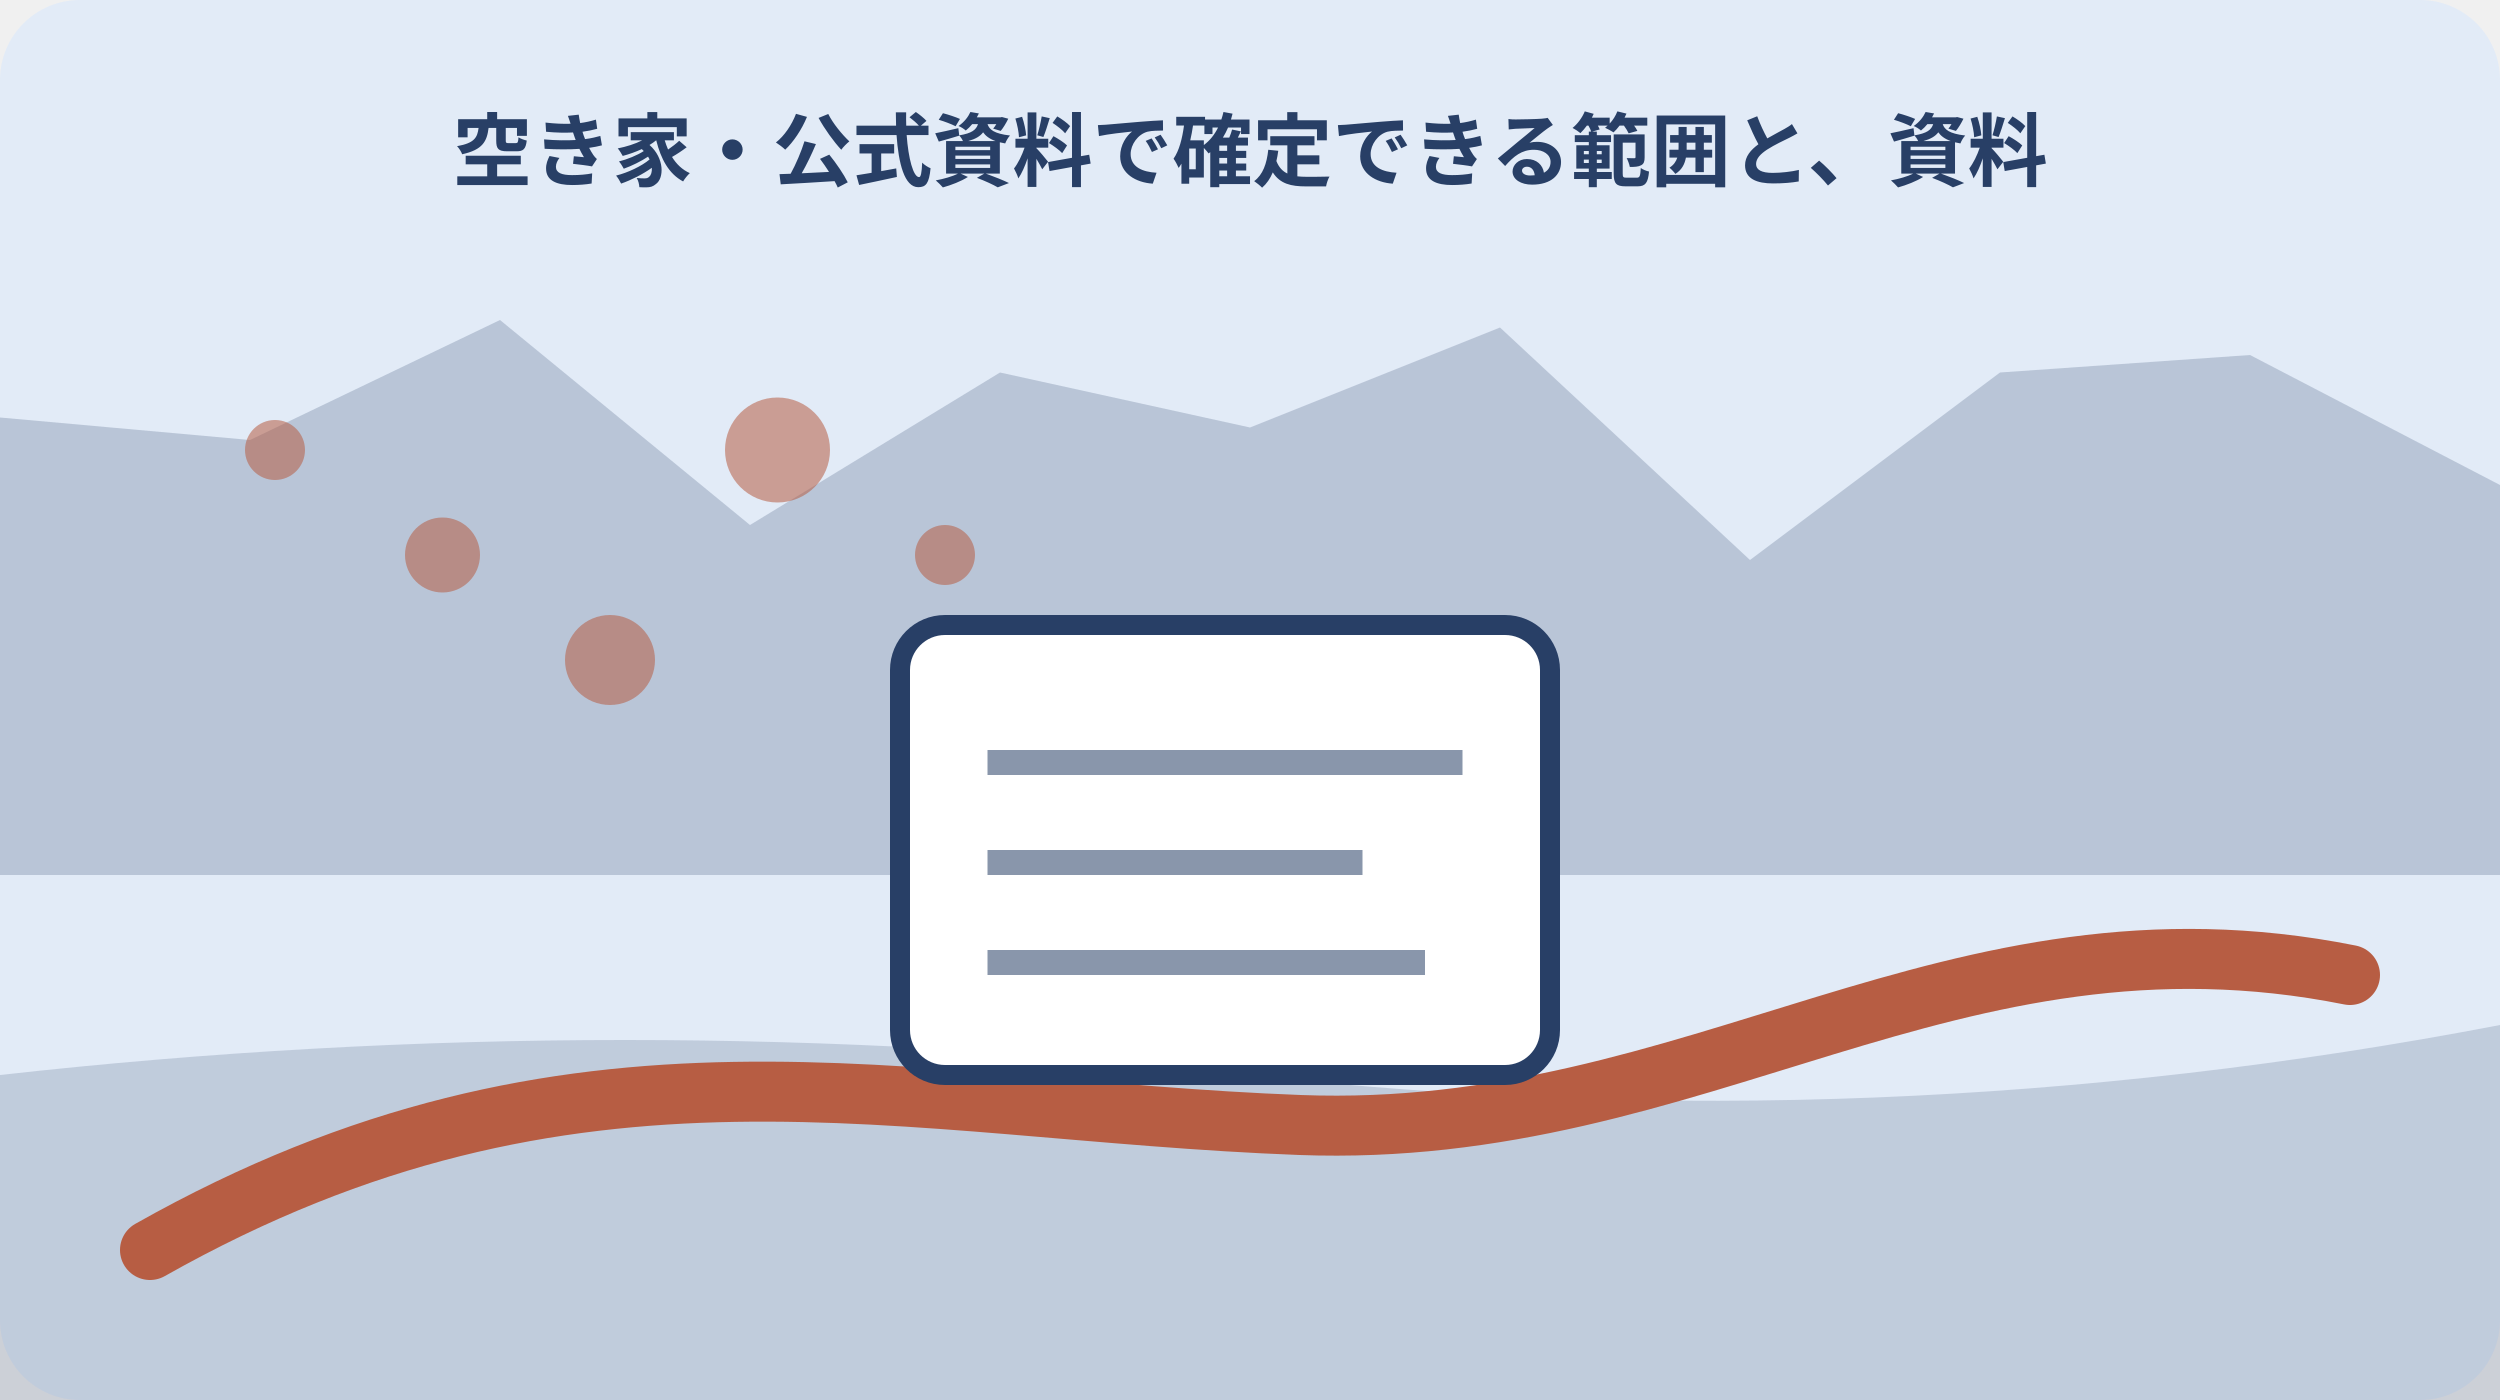
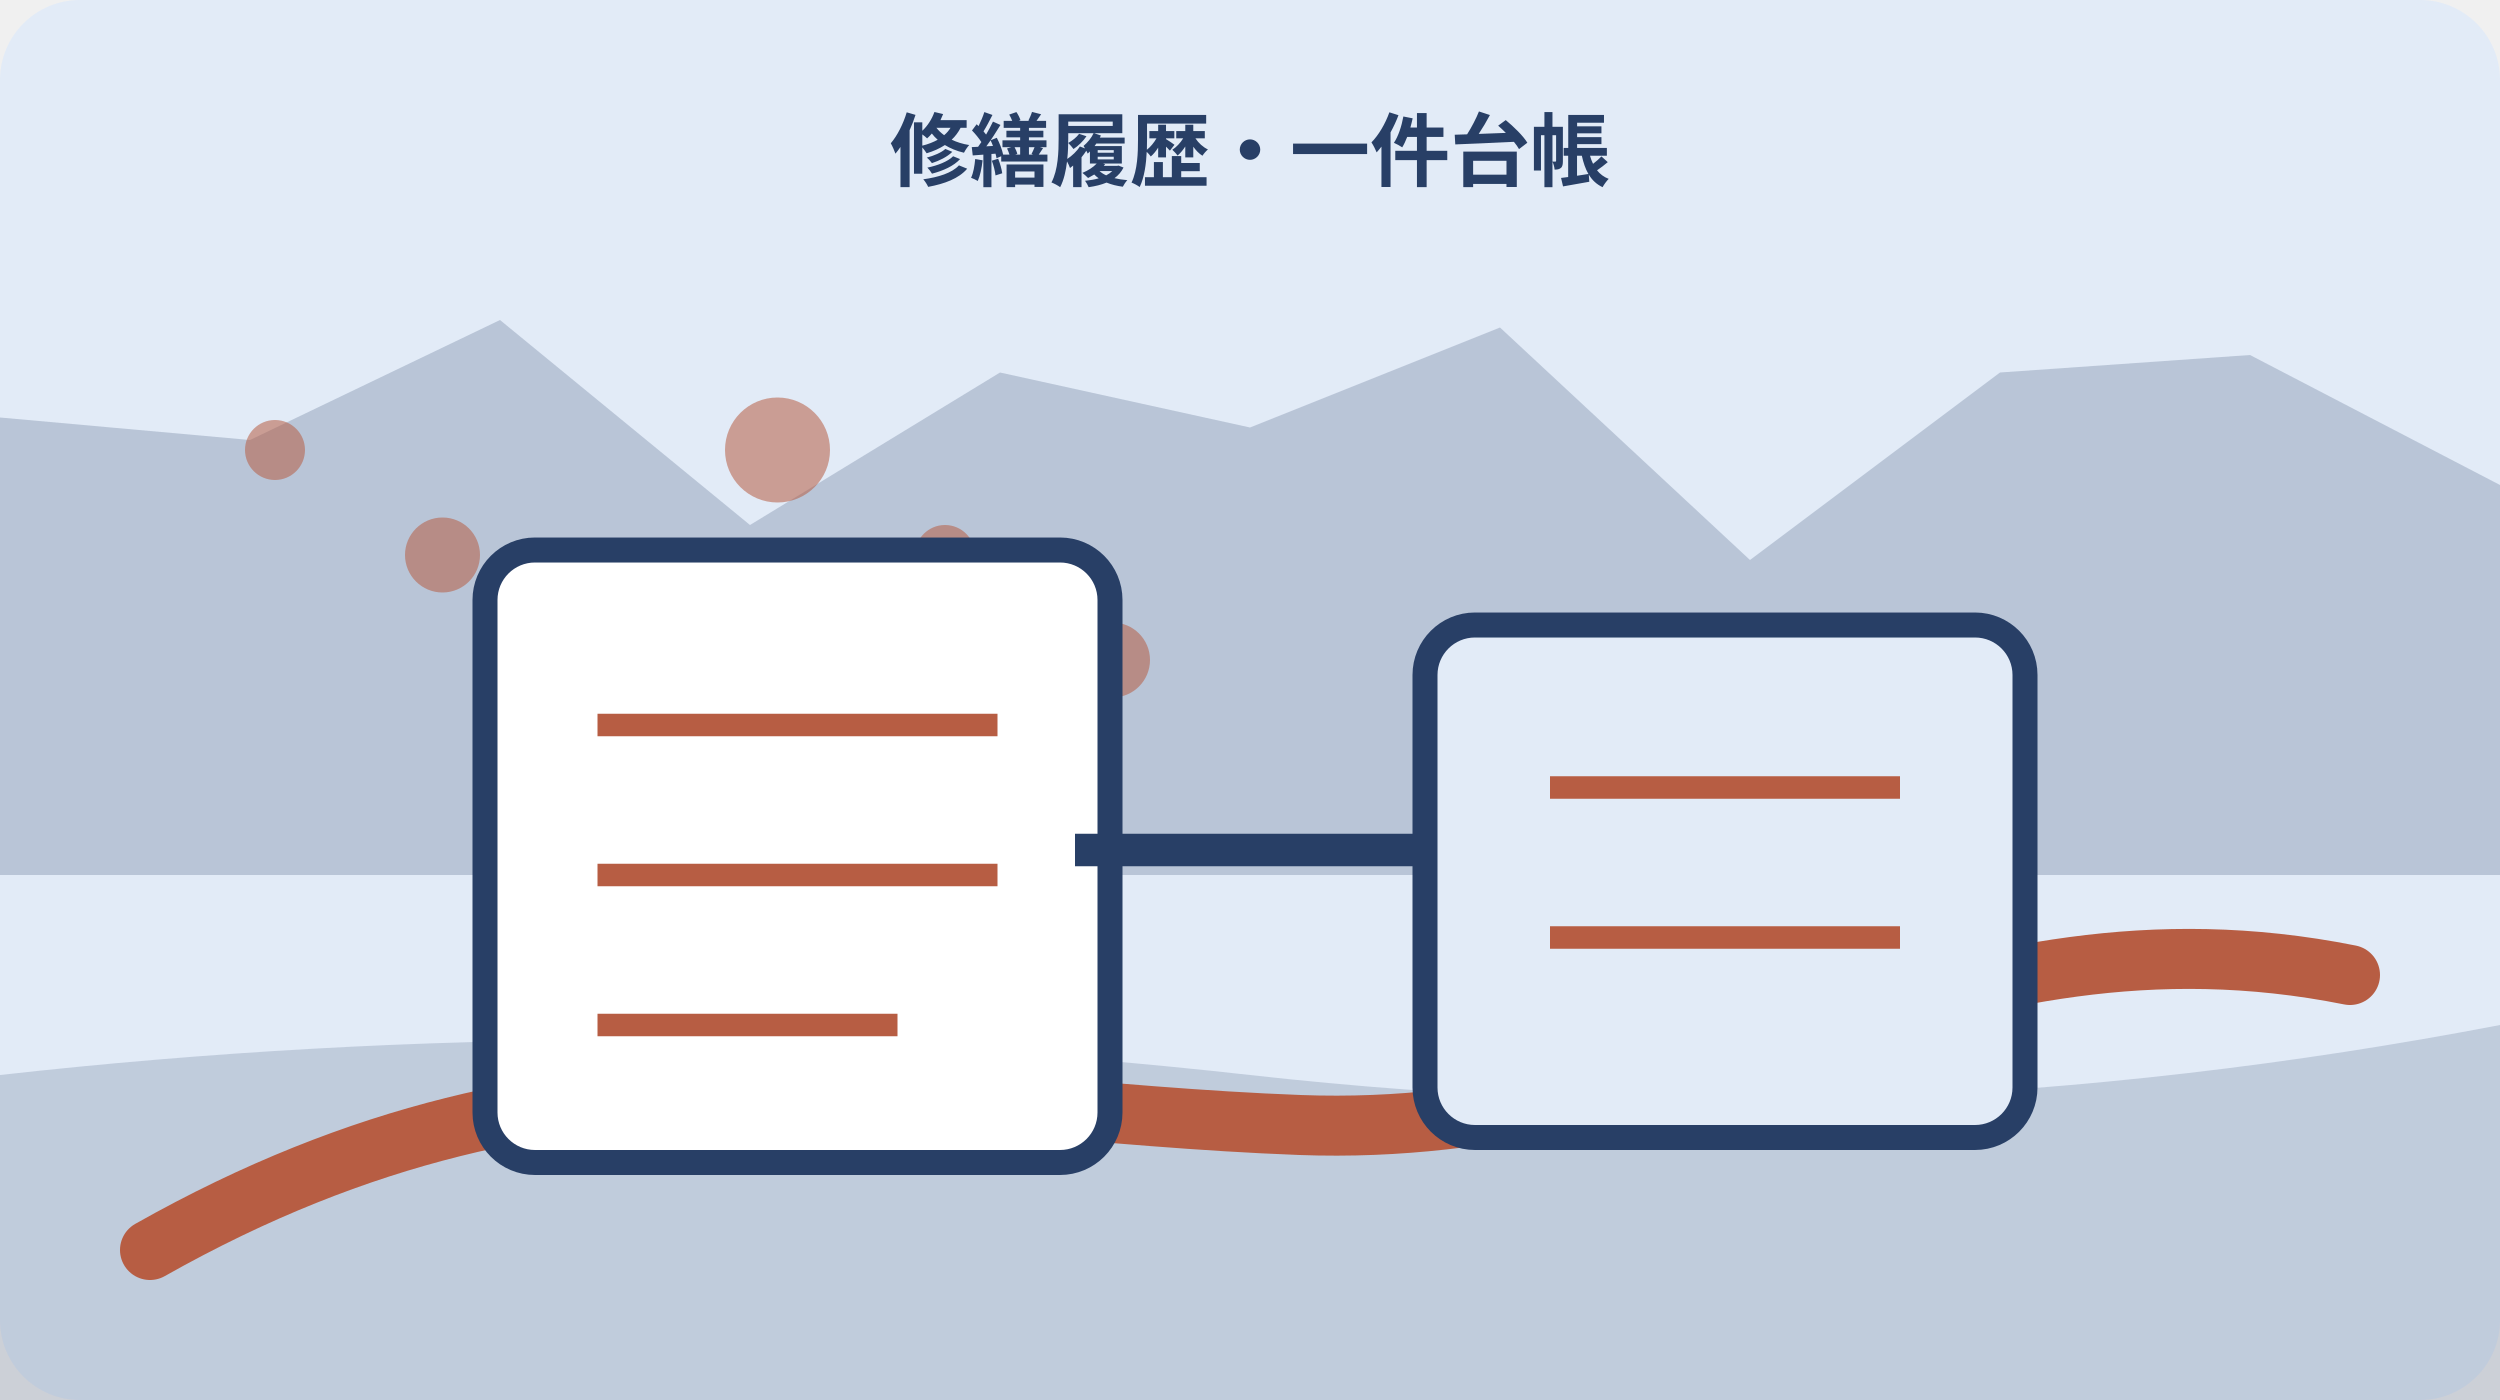
<svg xmlns="http://www.w3.org/2000/svg" width="1000" height="560" viewBox="0 0 1000 560" role="img" aria-labelledby="title desc" data-illustration="mori-editorial" data-topic-id="125" data-scene-index="1">
  <rect width="1000" height="560" rx="32" fill="#e2ebf7" />
  <polygon points="0,167 100,176 200,128 300,210 400,149 500,171 600,131 700,224 800,149 900,142 1000,194 1000,350 0,350" fill="#283f66" opacity=".22" />
  <path d="M0 430 Q250 402 500 430 T1000 410 V560 H0Z" fill="#283f66" opacity=".18" />
  <path d="M60 500 C230 404 360 444 520 450 S780 358 940 390" fill="none" stroke="#b75d43" stroke-width="24" stroke-linecap="round" />
  <circle cx="110" cy="180" r="12" fill="#b75d43" opacity=".55" />
  <circle cx="177" cy="222" r="15" fill="#b75d43" opacity=".55" />
  <circle cx="244" cy="264" r="18" fill="#b75d43" opacity=".55" />
  <circle cx="311" cy="180" r="21" fill="#b75d43" opacity=".55" />
  <circle cx="378" cy="222" r="12" fill="#b75d43" opacity=".55" />
  <circle cx="445" cy="264" r="15" fill="#b75d43" opacity=".55" />
-   <g data-scene="document">
-     <rect x="360" y="250" width="260" height="180" rx="18" fill="#fff" stroke="#283f66" stroke-width="8" />
-     <path d="M395 305h190M395 345h150M395 385h175" stroke="#283f66" stroke-width="10" opacity=".55" />
+   <g data-scene="vacant-maintenance-history-desk">
+     <rect x="194" y="220" width="250" height="245" rx="20" fill="#fff" stroke="#283f66" stroke-width="10" />
+     <rect x="570" y="250" width="240" height="205" rx="20" fill="#e2ebf7" stroke="#283f66" stroke-width="10" />
+     <path d="M239 290h160M239 350h160M239 410h120M620 315h140M620 375h140" stroke="#b75d43" stroke-width="9" />
+     <path d="M430 340h140" stroke="#283f66" stroke-width="13" />
  </g>
-   <text x="500" y="72" text-anchor="middle" font-family="sans-serif" font-size="32" font-weight="700" fill="#283f66">空き家・公式資料で確定できる範囲と、資料</text>
+   <text x="500" y="72" text-anchor="middle" font-family="sans-serif" font-size="32" font-weight="700" fill="#283f66">修繕履歴・一件台帳</text>
</svg>
